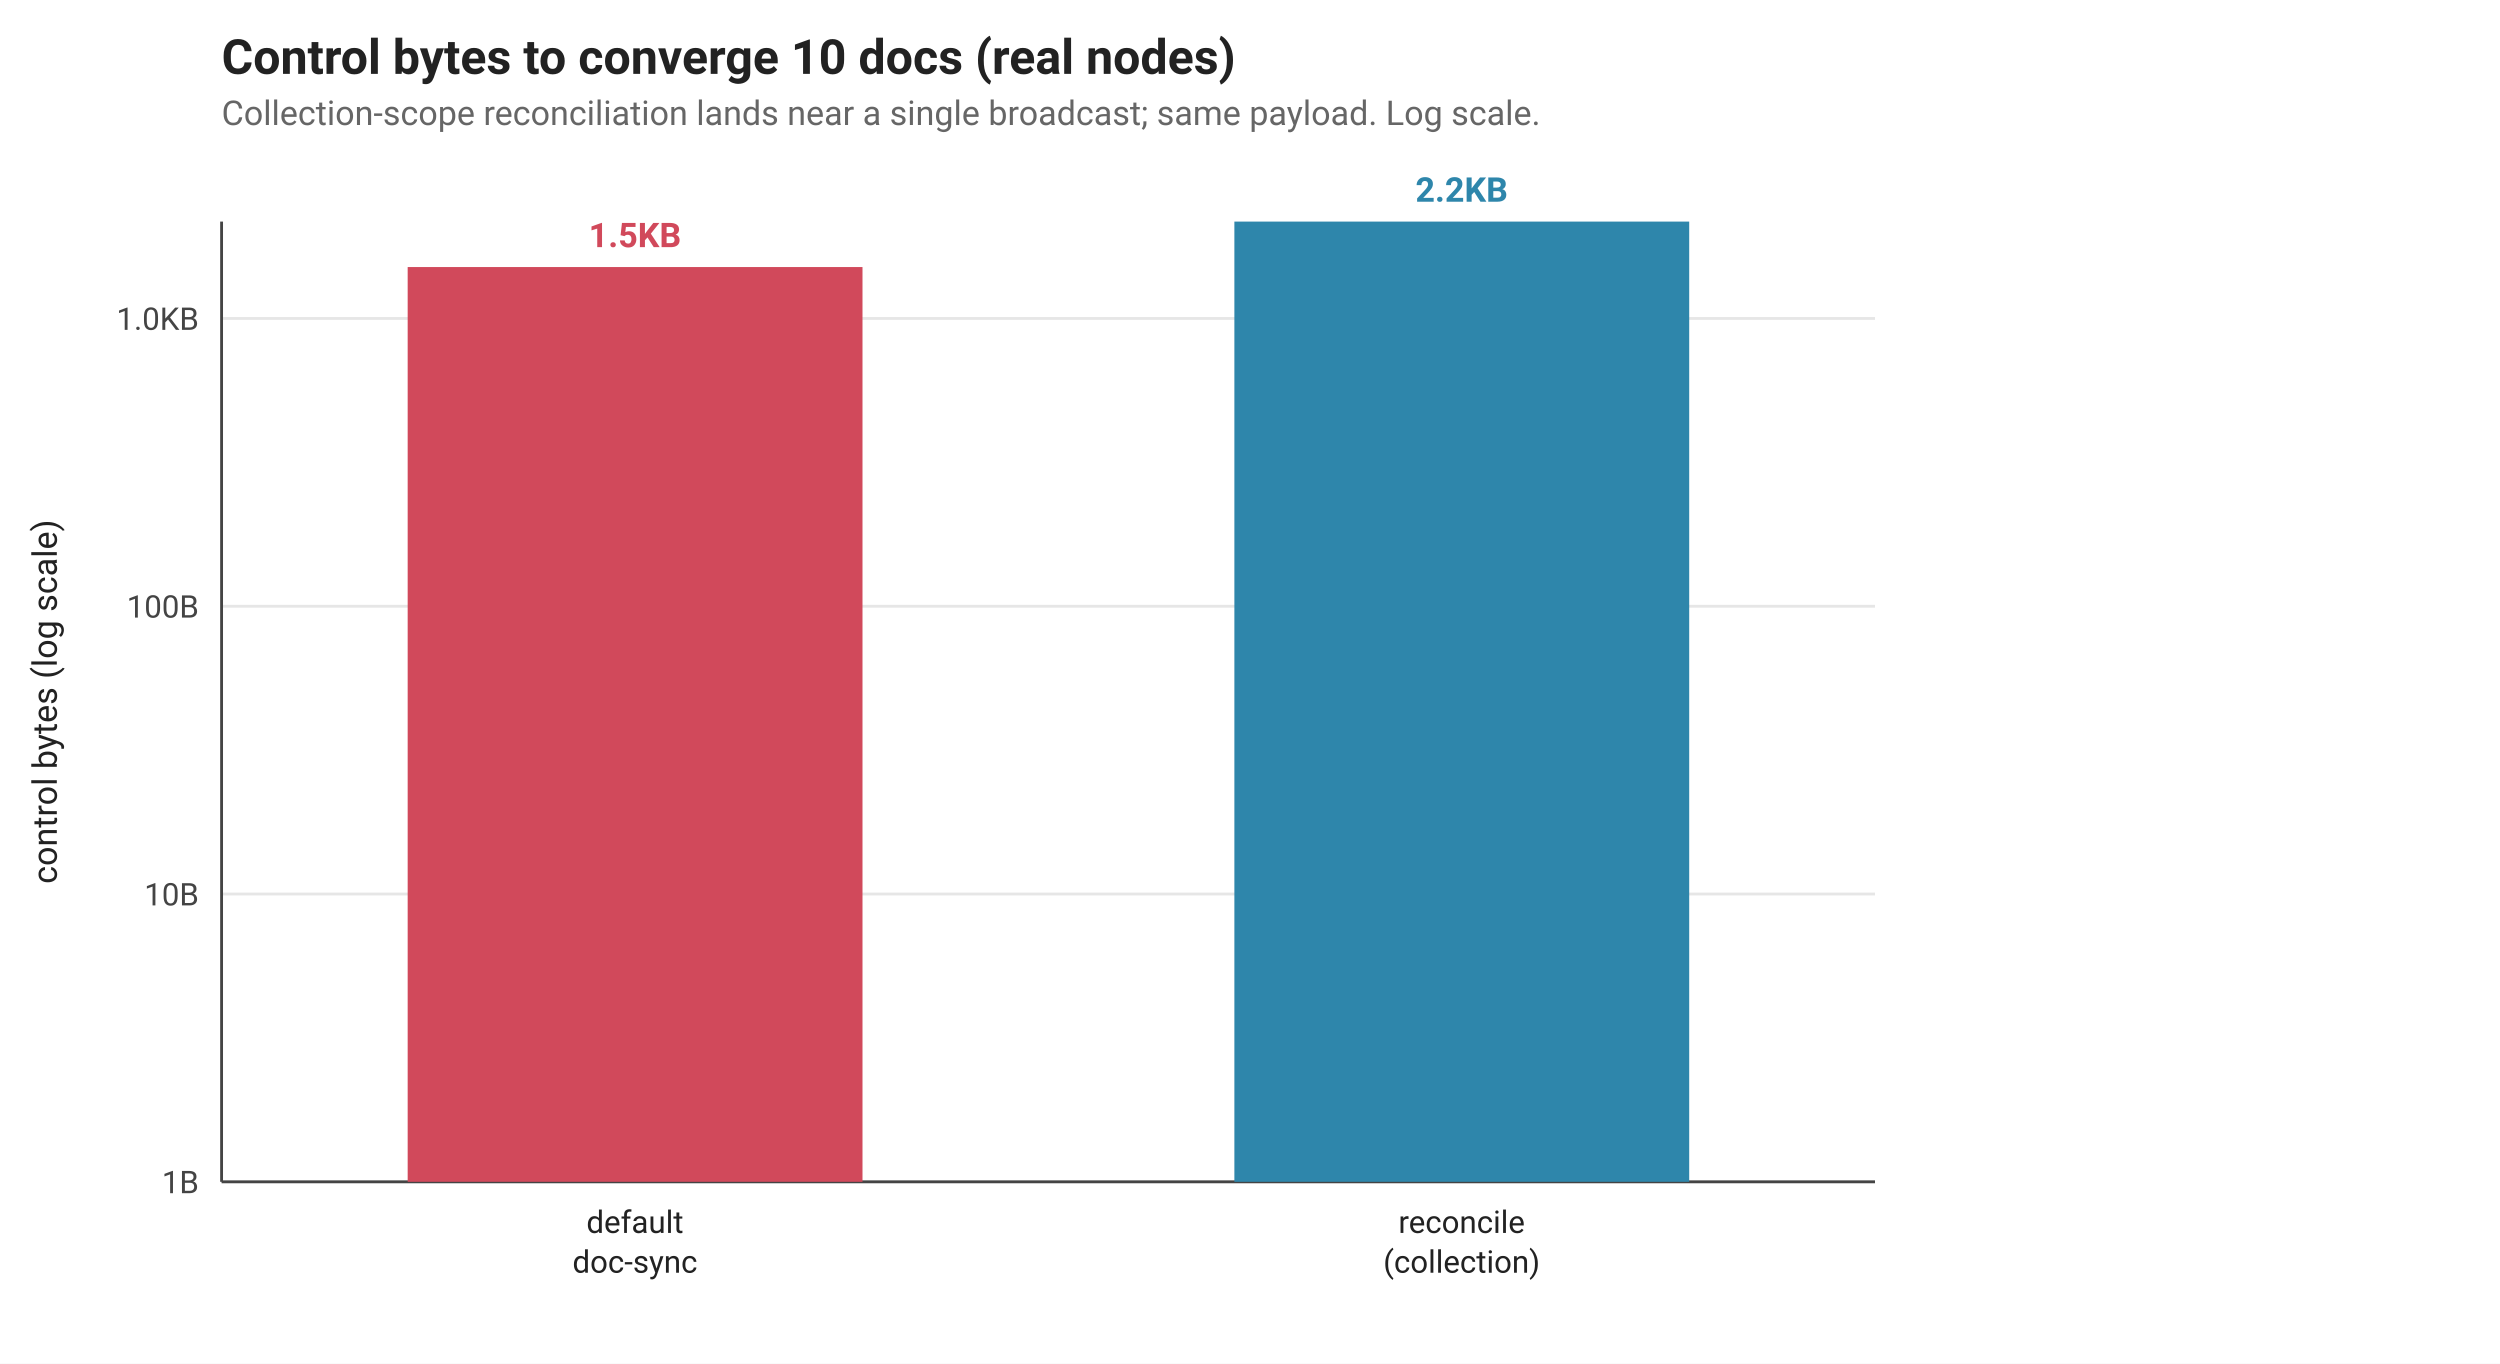
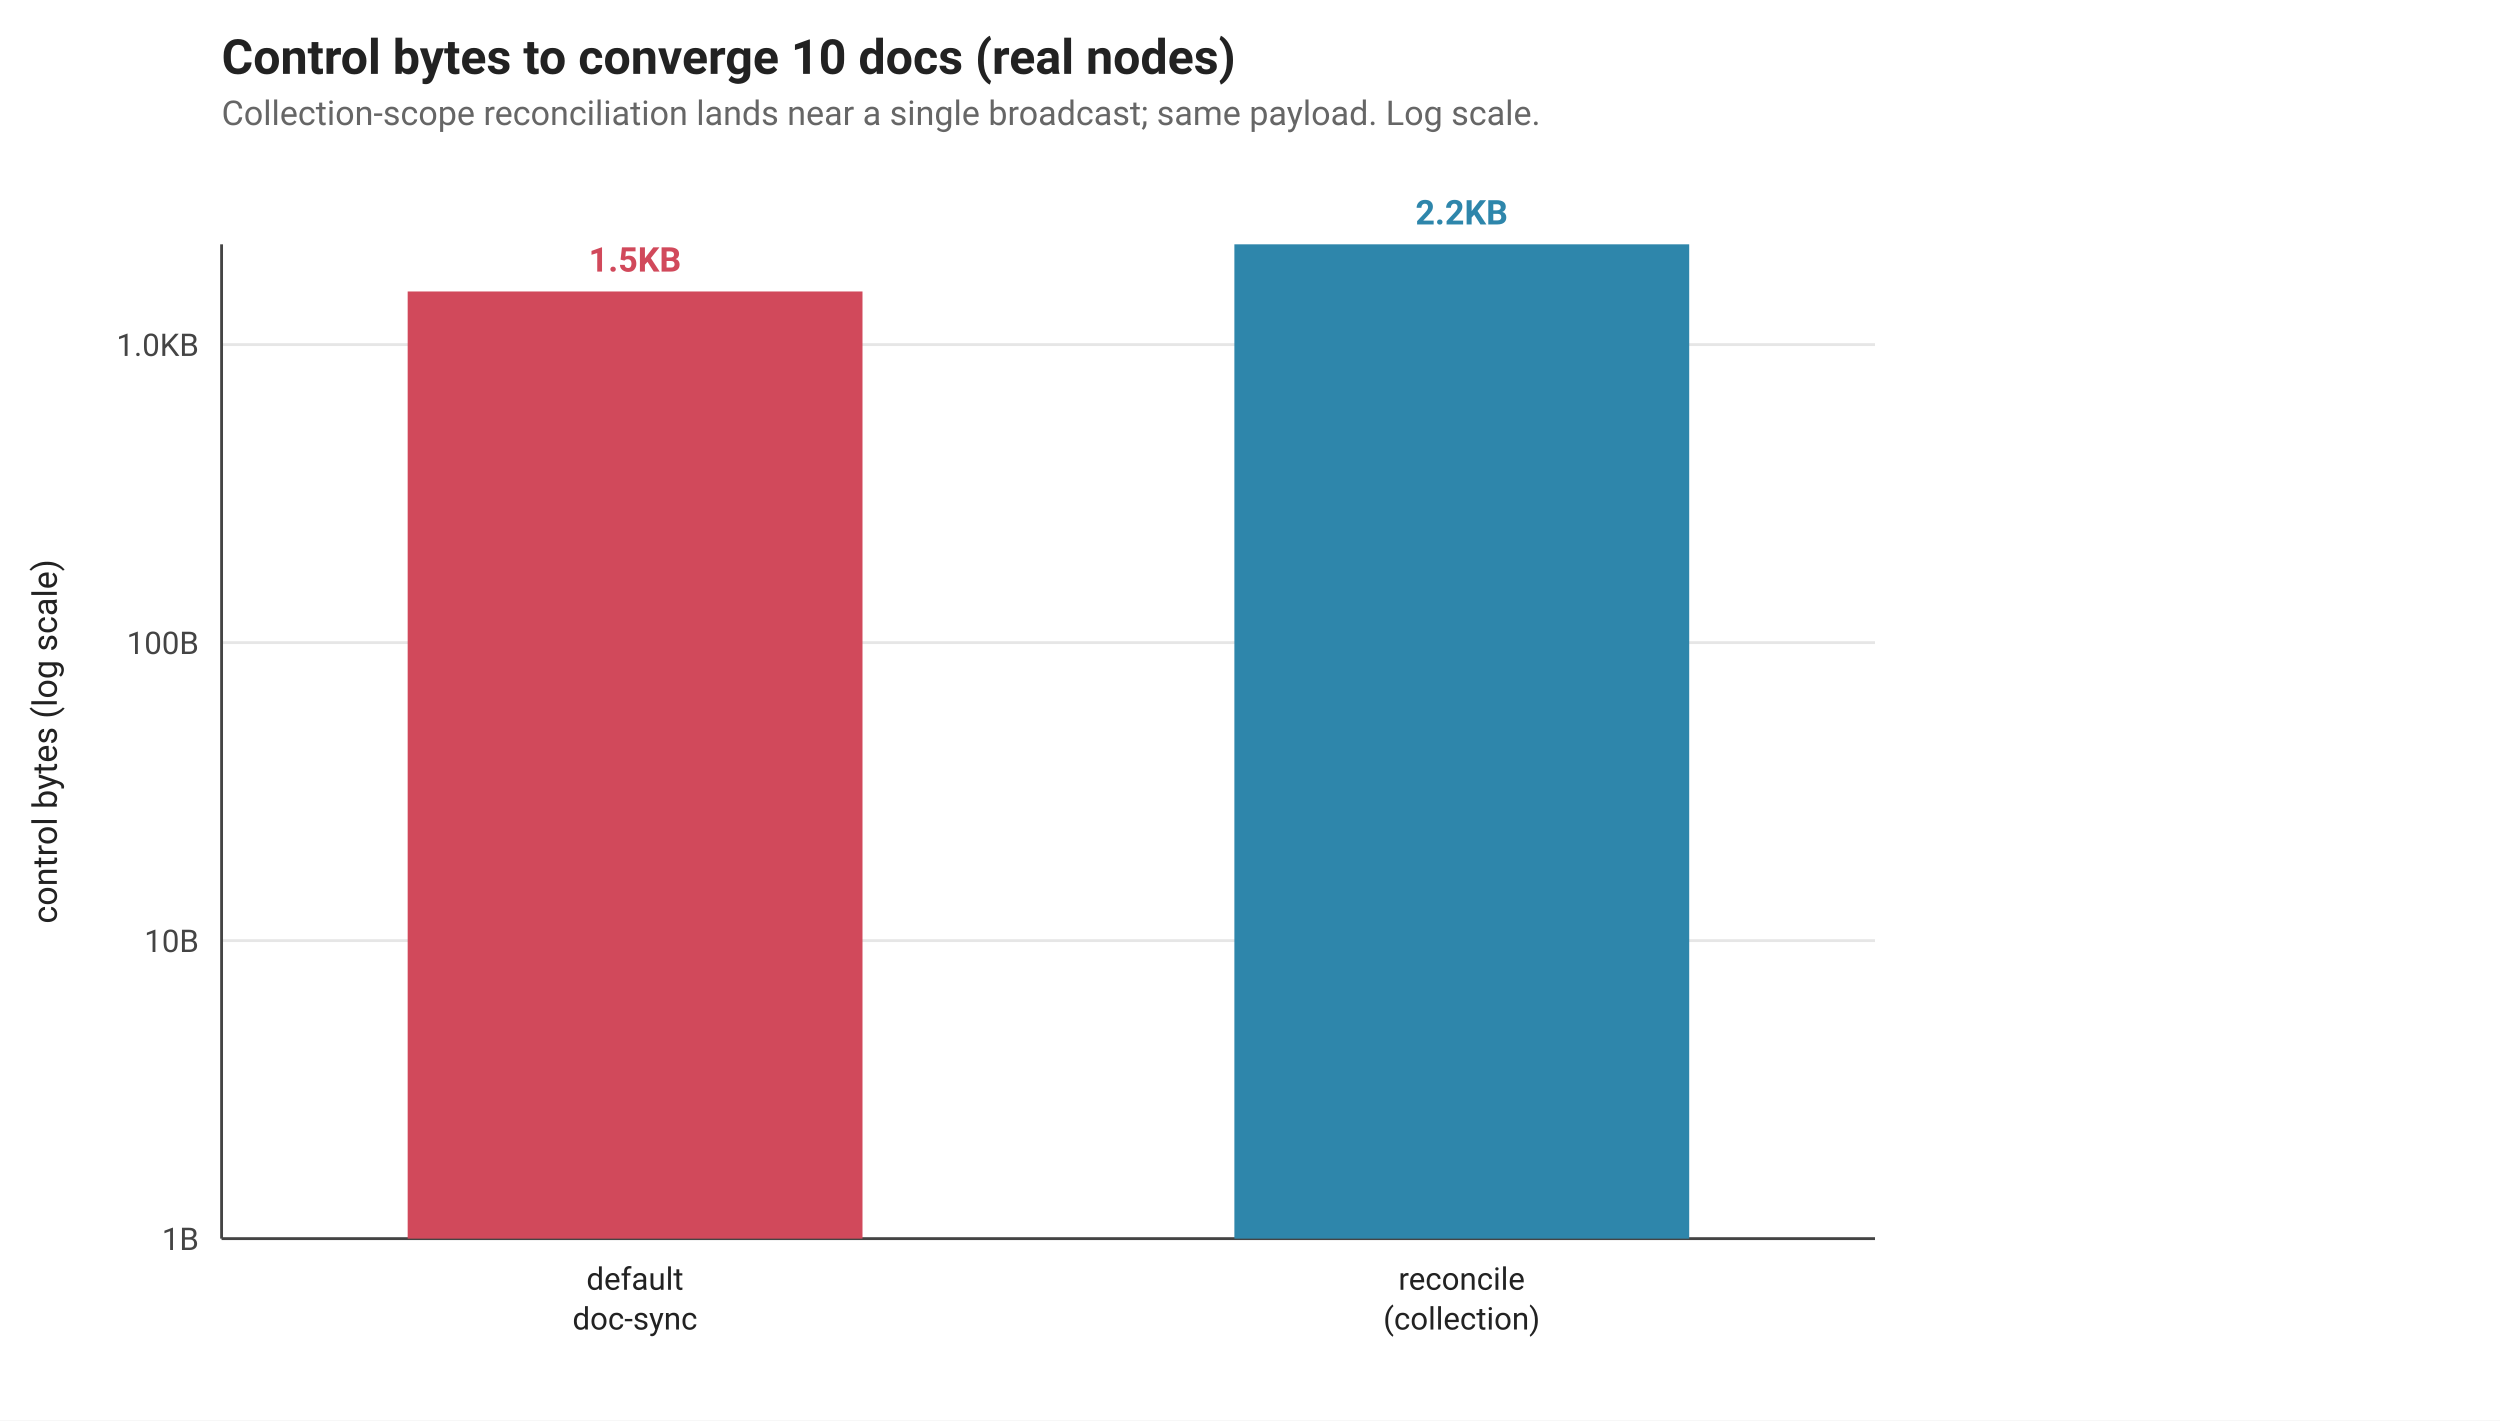
- <svg xmlns="http://www.w3.org/2000/svg" width="880" height="480" viewBox="0 0 880 480" font-family="-apple-system,Segoe UI,Roboto,sans-serif">
-   <rect width="880" height="480" fill="white" />
+ <svg xmlns="http://www.w3.org/2000/svg" width="880" height="500" viewBox="0 0 880 500" font-family="-apple-system,Segoe UI,Roboto,sans-serif">
+   <rect width="880" height="500" fill="white" />
  <text x="78" y="26" font-size="17" font-weight="700" fill="#222222">Control bytes to converge 10 docs (real nodes)</text>
  <text x="78" y="44" font-size="12" fill="#666">Collection-scope reconciliation lands near a single broadcast; same payload. Log scale.</text>
-   <line x1="78" y1="416.0" x2="660" y2="416.0" stroke="#e6e6e6" />
-   <text x="70" y="420.0" font-size="11" fill="#444444" text-anchor="end">1B</text>
-   <line x1="78" y1="314.7" x2="660" y2="314.7" stroke="#e6e6e6" />
-   <text x="70" y="318.7" font-size="11" fill="#444444" text-anchor="end">10B</text>
-   <line x1="78" y1="213.4" x2="660" y2="213.4" stroke="#e6e6e6" />
-   <text x="70" y="217.4" font-size="11" fill="#444444" text-anchor="end">100B</text>
-   <line x1="78" y1="112.1" x2="660" y2="112.1" stroke="#e6e6e6" />
-   <text x="70" y="116.1" font-size="11" fill="#444444" text-anchor="end">1.0KB</text>
-   <line x1="78" y1="78" x2="78" y2="416" stroke="#444444" />
-   <line x1="78" y1="416" x2="660" y2="416" stroke="#444444" />
-   <text x="20" y="247" font-size="12" fill="#222222" text-anchor="middle" transform="rotate(-90 20 247)">control bytes (log scale)</text>
-   <rect x="143.5" y="94.0" width="160.1" height="322.0" fill="#d1495b" />
-   <text x="223.5" y="87.0" font-size="12" font-weight="600" fill="#d1495b" text-anchor="middle">1.5KB</text>
-   <text x="223.5" y="434.0" font-size="11" fill="#222222" text-anchor="middle">default</text>
-   <text x="223.5" y="448.0" font-size="11" fill="#222222" text-anchor="middle">doc-sync</text>
-   <rect x="434.5" y="78.0" width="160.1" height="338.0" fill="#2e86ab" />
-   <text x="514.5" y="71.0" font-size="12" font-weight="600" fill="#2e86ab" text-anchor="middle">2.2KB</text>
-   <text x="514.5" y="434.0" font-size="11" fill="#222222" text-anchor="middle">reconcile</text>
-   <text x="514.5" y="448.0" font-size="11" fill="#222222" text-anchor="middle">(collection)</text>
+   <line x1="78" y1="436.0" x2="660" y2="436.0" stroke="#e6e6e6" />
+   <text x="70" y="440.0" font-size="11" fill="#444444" text-anchor="end">1B</text>
+   <line x1="78" y1="331.1" x2="660" y2="331.1" stroke="#e6e6e6" />
+   <text x="70" y="335.1" font-size="11" fill="#444444" text-anchor="end">10B</text>
+   <line x1="78" y1="226.2" x2="660" y2="226.2" stroke="#e6e6e6" />
+   <text x="70" y="230.2" font-size="11" fill="#444444" text-anchor="end">100B</text>
+   <line x1="78" y1="121.3" x2="660" y2="121.3" stroke="#e6e6e6" />
+   <text x="70" y="125.3" font-size="11" fill="#444444" text-anchor="end">1.0KB</text>
+   <line x1="78" y1="86" x2="78" y2="436" stroke="#444444" />
+   <line x1="78" y1="436" x2="660" y2="436" stroke="#444444" />
+   <text x="20" y="261" font-size="12" fill="#222222" text-anchor="middle" transform="rotate(-90 20 261)">control bytes (log scale)</text>
+   <rect x="143.5" y="102.6" width="160.1" height="333.4" fill="#d1495b" />
+   <text x="223.5" y="95.6" font-size="12" font-weight="600" fill="#d1495b" text-anchor="middle">1.5KB</text>
+   <text x="223.5" y="454.0" font-size="11" fill="#222222" text-anchor="middle">default</text>
+   <text x="223.5" y="468.0" font-size="11" fill="#222222" text-anchor="middle">doc-sync</text>
+   <rect x="434.5" y="86.0" width="160.1" height="350.0" fill="#2e86ab" />
+   <text x="514.5" y="79.0" font-size="12" font-weight="600" fill="#2e86ab" text-anchor="middle">2.2KB</text>
+   <text x="514.5" y="454.0" font-size="11" fill="#222222" text-anchor="middle">reconcile</text>
+   <text x="514.5" y="468.0" font-size="11" fill="#222222" text-anchor="middle">(collection)</text>
</svg>
